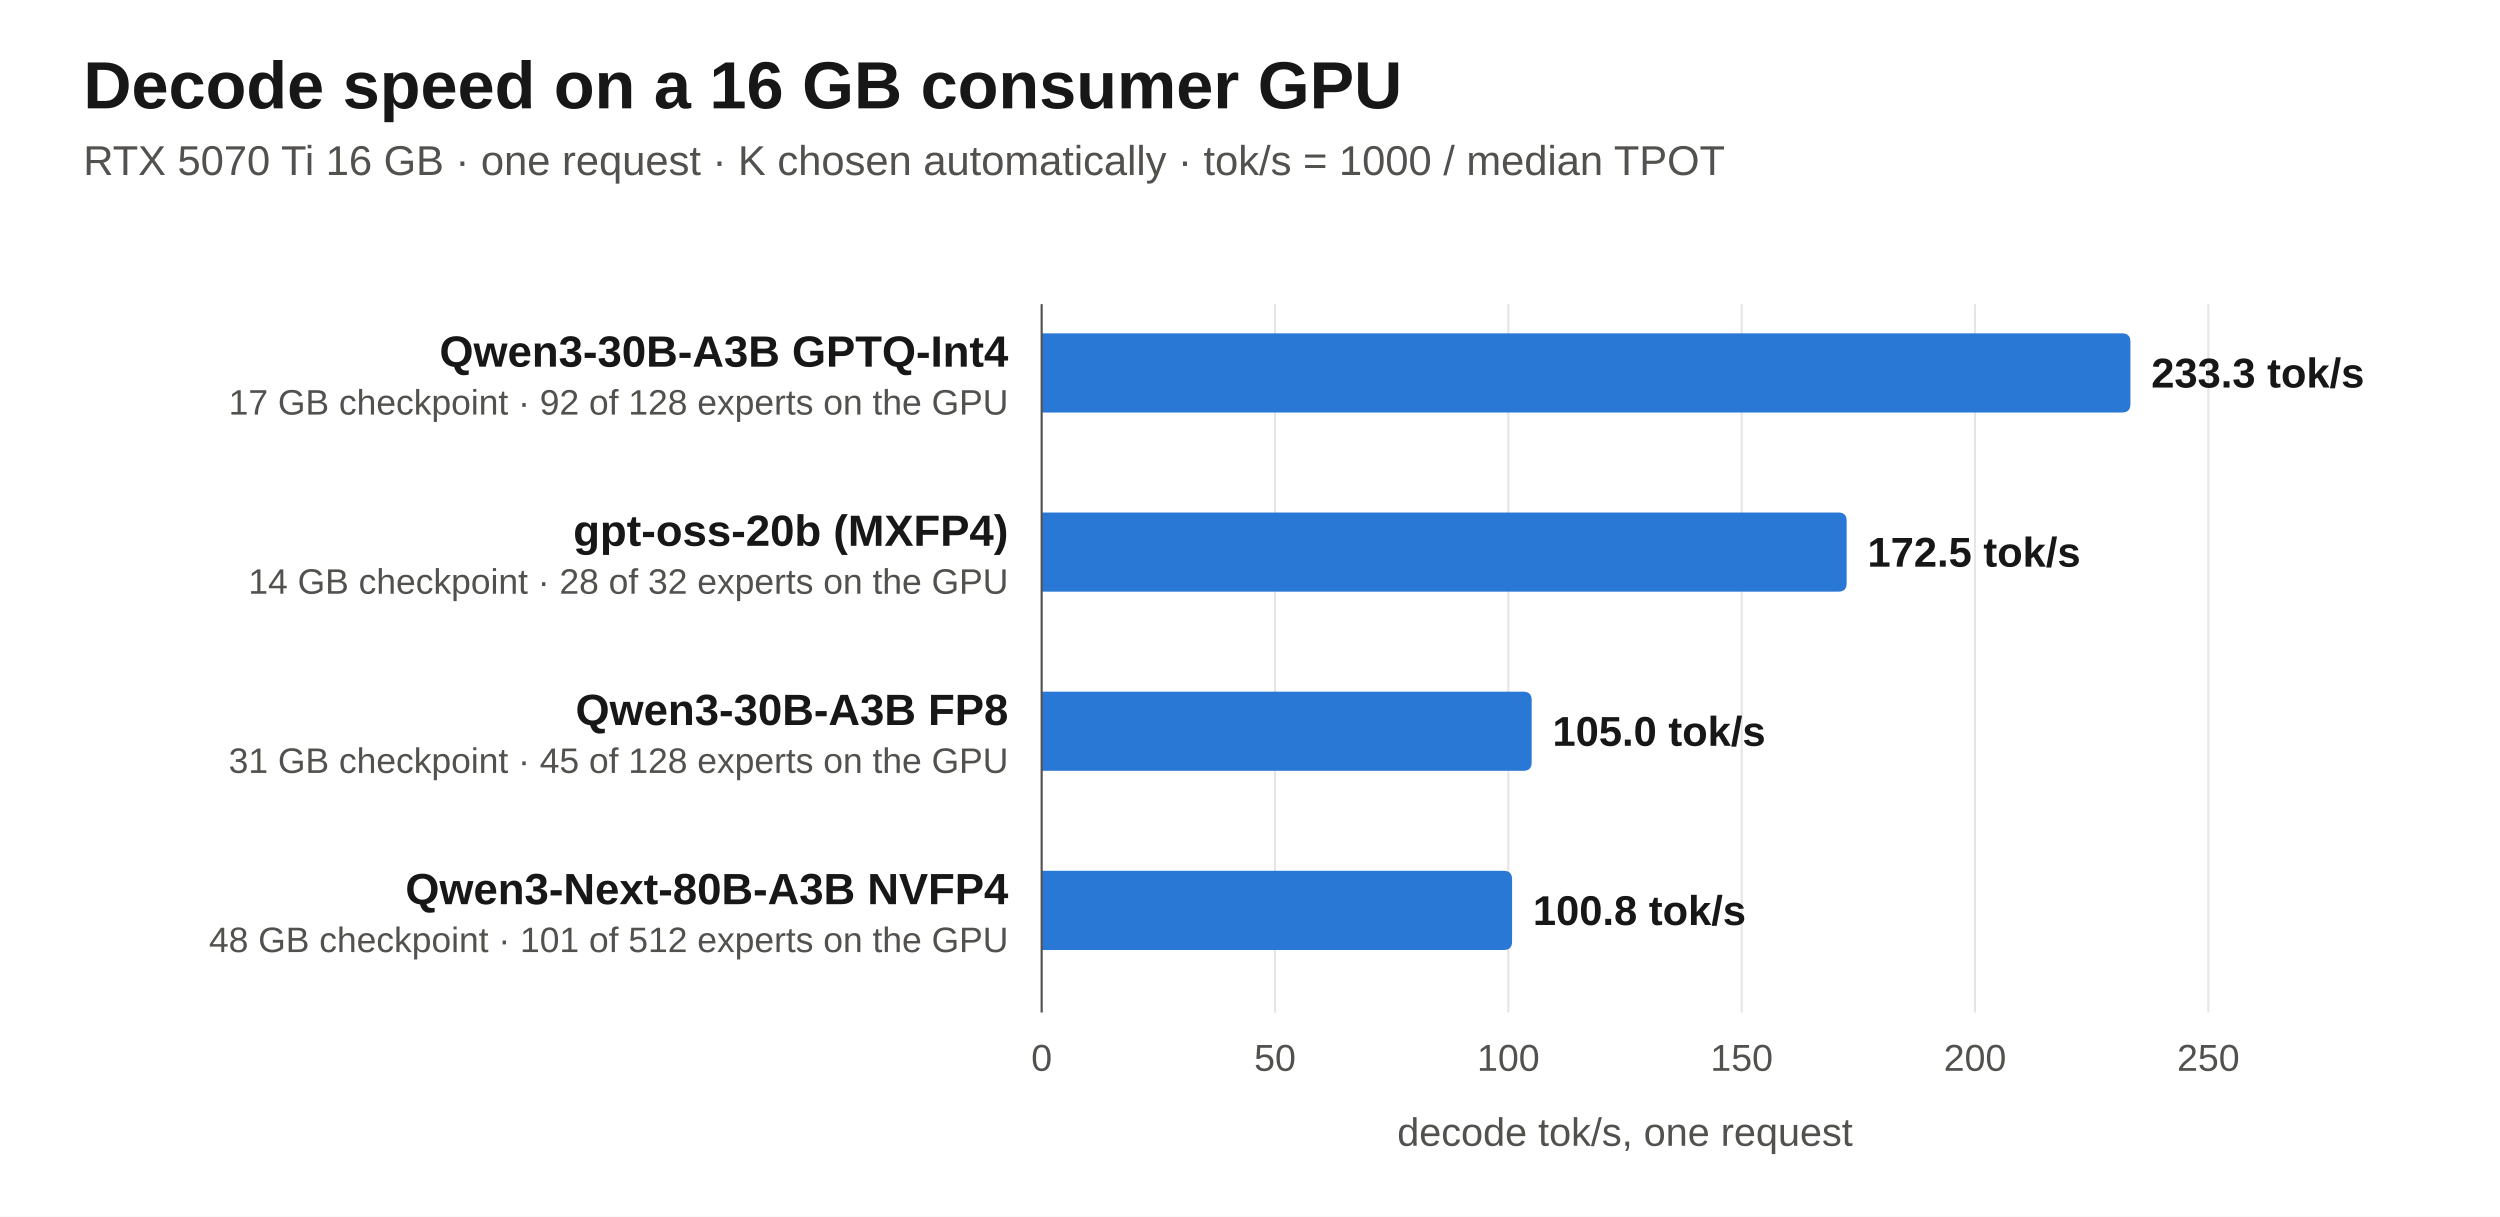
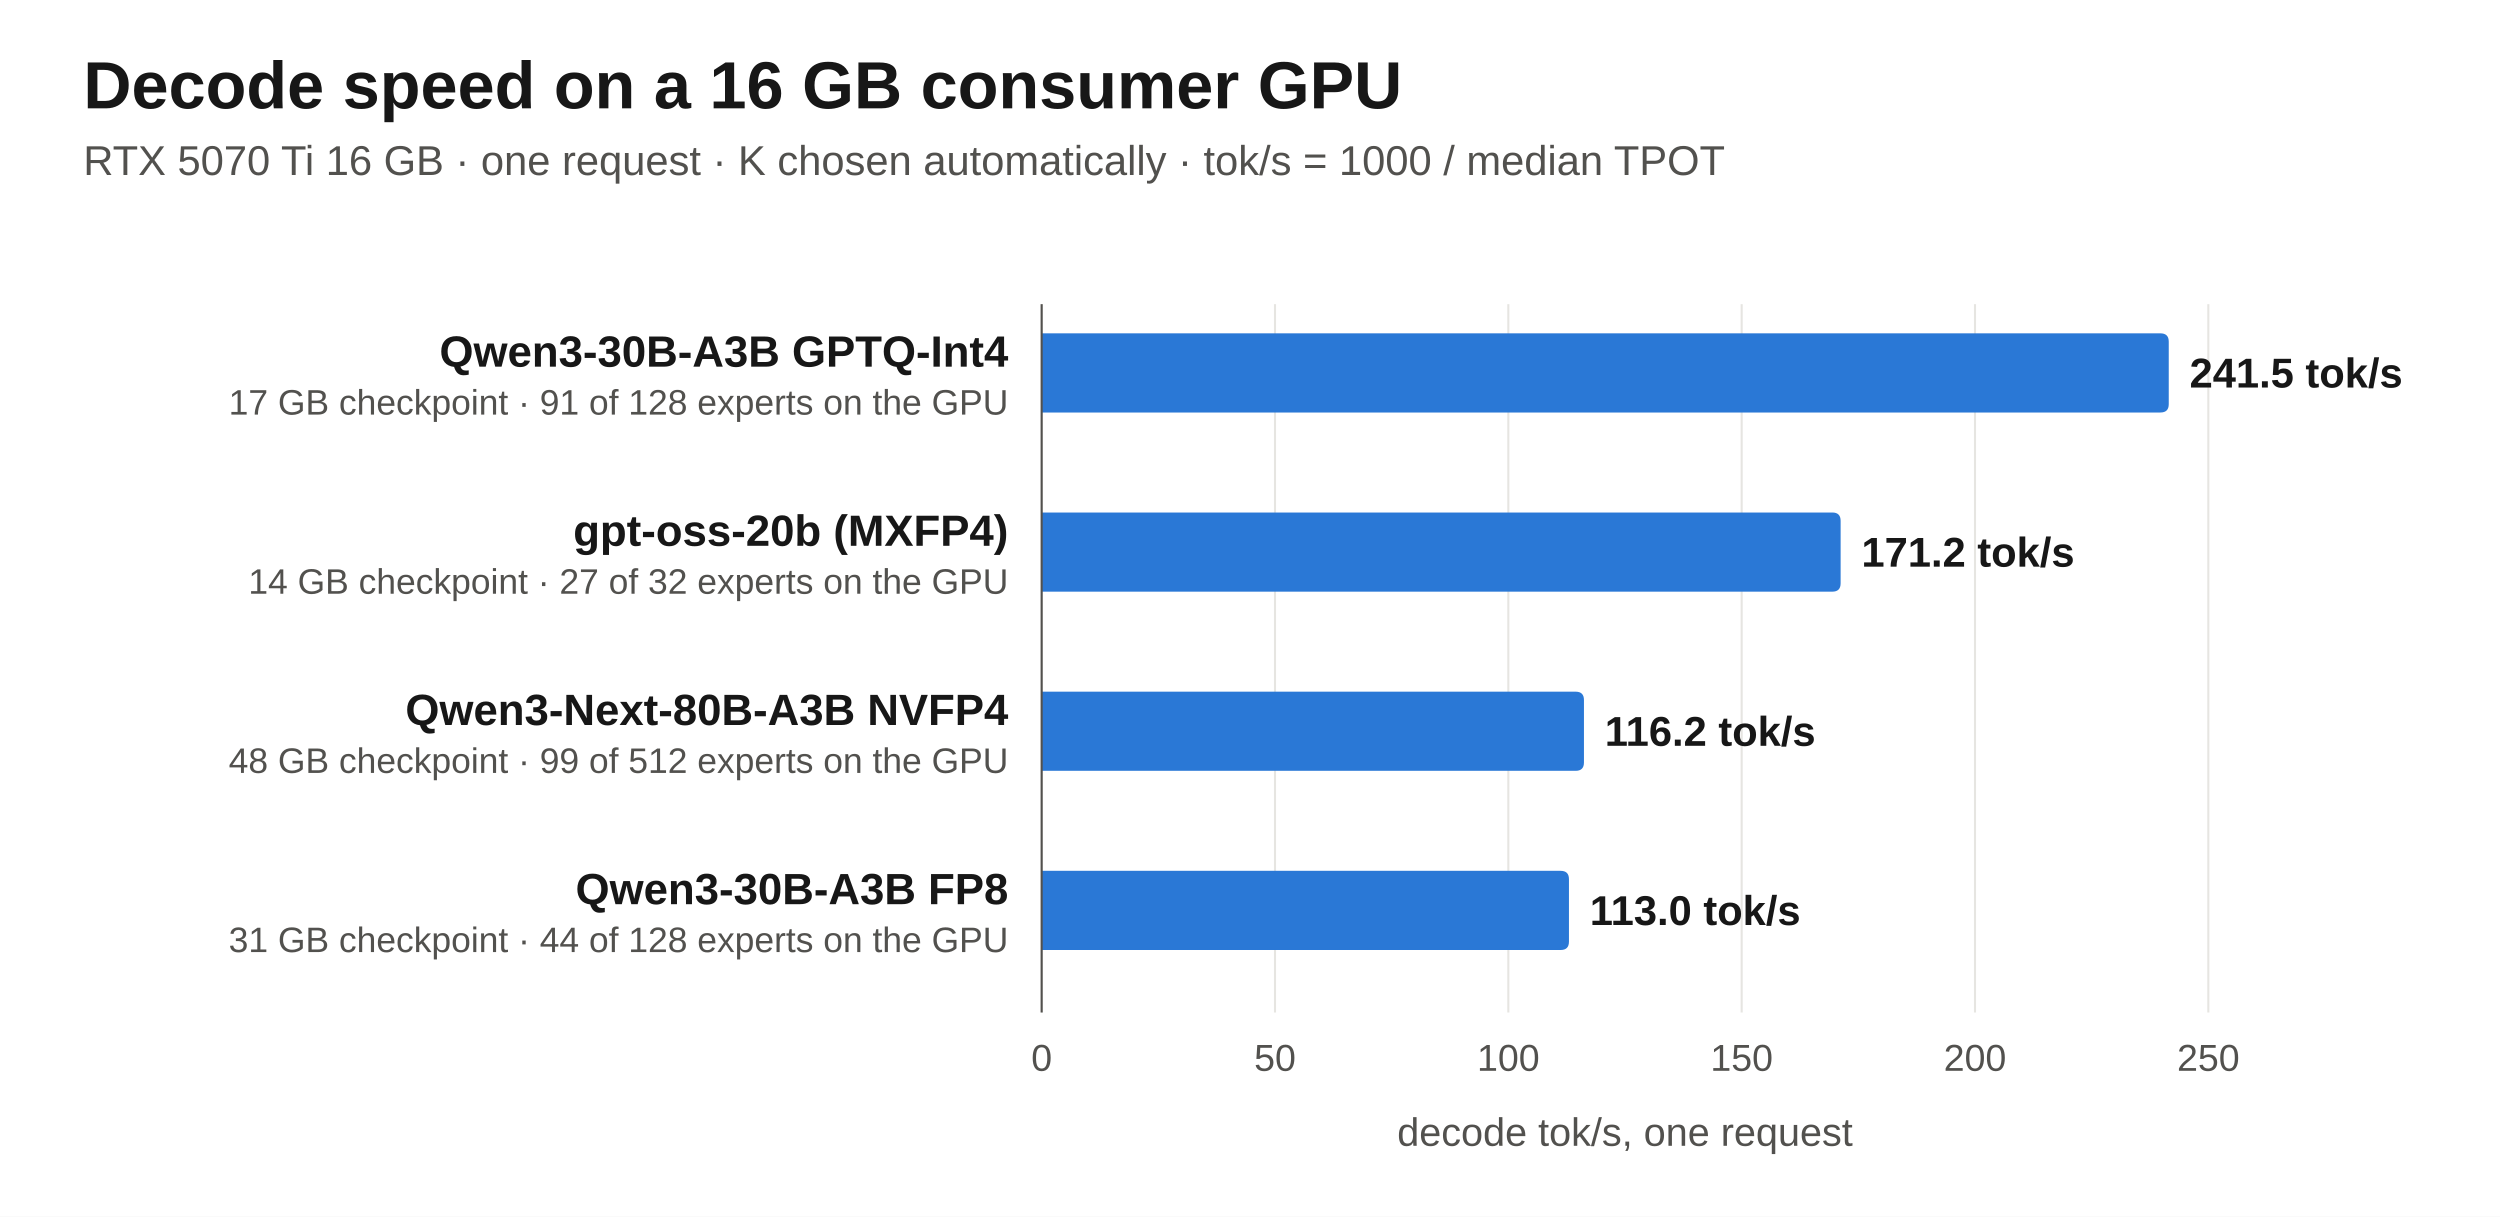
<svg xmlns="http://www.w3.org/2000/svg" width="1200" height="584" viewBox="0 0 1200 584" role="img" aria-labelledby="title desc">
  <rect width="1200" height="584" fill="#fff" />
  <g font-family="Arial, Helvetica, sans-serif">
    <text x="40" y="52" font-size="32" fill="#171717" font-weight="700" text-anchor="start">Decode speed on a 16 GB consumer GPU</text>
    <text x="40" y="84" font-size="20" fill="#52514e" text-anchor="start">RTX 5070 Ti 16 GB · one request · K chosen automatically · tok/s = 1000 / median TPOT</text>
    <line x1="500.0" y1="146" x2="500.0" y2="486" stroke="#e6e5e1" stroke-width="1" />
    <text x="500.0" y="514" font-size="18" fill="#52514e" text-anchor="middle">0</text>
    <line x1="612.0" y1="146" x2="612.0" y2="486" stroke="#e6e5e1" stroke-width="1" />
    <text x="612.0" y="514" font-size="18" fill="#52514e" text-anchor="middle">50</text>
    <line x1="724.0" y1="146" x2="724.0" y2="486" stroke="#e6e5e1" stroke-width="1" />
    <text x="724.0" y="514" font-size="18" fill="#52514e" text-anchor="middle">100</text>
    <line x1="836.0" y1="146" x2="836.0" y2="486" stroke="#e6e5e1" stroke-width="1" />
    <text x="836.0" y="514" font-size="18" fill="#52514e" text-anchor="middle">150</text>
    <line x1="948.0" y1="146" x2="948.0" y2="486" stroke="#e6e5e1" stroke-width="1" />
    <text x="948.0" y="514" font-size="18" fill="#52514e" text-anchor="middle">200</text>
    <line x1="1060.0" y1="146" x2="1060.0" y2="486" stroke="#e6e5e1" stroke-width="1" />
    <text x="1060.0" y="514" font-size="18" fill="#52514e" text-anchor="middle">250</text>
    <text x="780.0" y="550" font-size="19" fill="#52514e" text-anchor="middle">decode tok/s, one request</text>
-     <path d="M500 160 H1018.6 Q1022.6 160 1022.6 164 V194 Q1022.6 198 1018.6 198 H500 Z" fill="#2a78d6" />
+     <path d="M500 160 H1037.0 Q1041.0 160 1041.0 164 V194 Q1041.0 198 1037.0 198 H500 Z" fill="#2a78d6" />
    <text x="484" y="176" font-size="21" fill="#171717" font-weight="700" text-anchor="end">Qwen3-30B-A3B GPTQ-Int4</text>
-     <text x="484" y="199" font-size="17" fill="#52514e" text-anchor="end">17 GB checkpoint · 92 of 128 experts on the GPU</text>
-     <text x="1032.6" y="186" font-size="20" fill="#171717" font-weight="700" text-anchor="start">233.3 tok/s</text>
-     <path d="M500 246 H882.4 Q886.4 246 886.4 250 V280 Q886.4 284 882.4 284 H500 Z" fill="#2a78d6" />
+     <text x="484" y="199" font-size="17" fill="#52514e" text-anchor="end">17 GB checkpoint · 91 of 128 experts on the GPU</text>
+     <text x="1051.0" y="186" font-size="20" fill="#171717" font-weight="700" text-anchor="start">241.5 tok/s</text>
+     <path d="M500 246 H879.5 Q883.5 246 883.5 250 V280 Q883.5 284 879.5 284 H500 Z" fill="#2a78d6" />
    <text x="484" y="262" font-size="21" fill="#171717" font-weight="700" text-anchor="end">gpt-oss-20b (MXFP4)</text>
-     <text x="484" y="285" font-size="17" fill="#52514e" text-anchor="end">14 GB checkpoint · 28 of 32 experts on the GPU</text>
-     <text x="896.4" y="272" font-size="20" fill="#171717" font-weight="700" text-anchor="start">172.5 tok/s</text>
-     <path d="M500 332 H731.2 Q735.2 332 735.2 336 V366 Q735.2 370 731.2 370 H500 Z" fill="#2a78d6" />
-     <text x="484" y="348" font-size="21" fill="#171717" font-weight="700" text-anchor="end">Qwen3-30B-A3B FP8</text>
-     <text x="484" y="371" font-size="17" fill="#52514e" text-anchor="end">31 GB checkpoint · 45 of 128 experts on the GPU</text>
-     <text x="745.2" y="358" font-size="20" fill="#171717" font-weight="700" text-anchor="start">105.0 tok/s</text>
-     <path d="M500 418 H721.8 Q725.8 418 725.8 422 V452 Q725.8 456 721.8 456 H500 Z" fill="#2a78d6" />
-     <text x="484" y="434" font-size="21" fill="#171717" font-weight="700" text-anchor="end">Qwen3-Next-80B-A3B NVFP4</text>
-     <text x="484" y="457" font-size="17" fill="#52514e" text-anchor="end">48 GB checkpoint · 101 of 512 experts on the GPU</text>
-     <text x="735.8" y="444" font-size="20" fill="#171717" font-weight="700" text-anchor="start">100.8 tok/s</text>
+     <text x="484" y="285" font-size="17" fill="#52514e" text-anchor="end">14 GB checkpoint · 27 of 32 experts on the GPU</text>
+     <text x="893.5" y="272" font-size="20" fill="#171717" font-weight="700" text-anchor="start">171.2 tok/s</text>
+     <path d="M500 332 H756.3 Q760.3 332 760.3 336 V366 Q760.3 370 756.3 370 H500 Z" fill="#2a78d6" />
+     <text x="484" y="348" font-size="21" fill="#171717" font-weight="700" text-anchor="end">Qwen3-Next-80B-A3B NVFP4</text>
+     <text x="484" y="371" font-size="17" fill="#52514e" text-anchor="end">48 GB checkpoint · 99 of 512 experts on the GPU</text>
+     <text x="770.3" y="358" font-size="20" fill="#171717" font-weight="700" text-anchor="start">116.2 tok/s</text>
+     <path d="M500 418 H749.1 Q753.1 418 753.1 422 V452 Q753.1 456 749.1 456 H500 Z" fill="#2a78d6" />
+     <text x="484" y="434" font-size="21" fill="#171717" font-weight="700" text-anchor="end">Qwen3-30B-A3B FP8</text>
+     <text x="484" y="457" font-size="17" fill="#52514e" text-anchor="end">31 GB checkpoint · 44 of 128 experts on the GPU</text>
+     <text x="763.1" y="444" font-size="20" fill="#171717" font-weight="700" text-anchor="start">113.0 tok/s</text>
    <line x1="500" y1="146" x2="500" y2="486" stroke="#52514e" stroke-width="1" />
  </g>
</svg>
